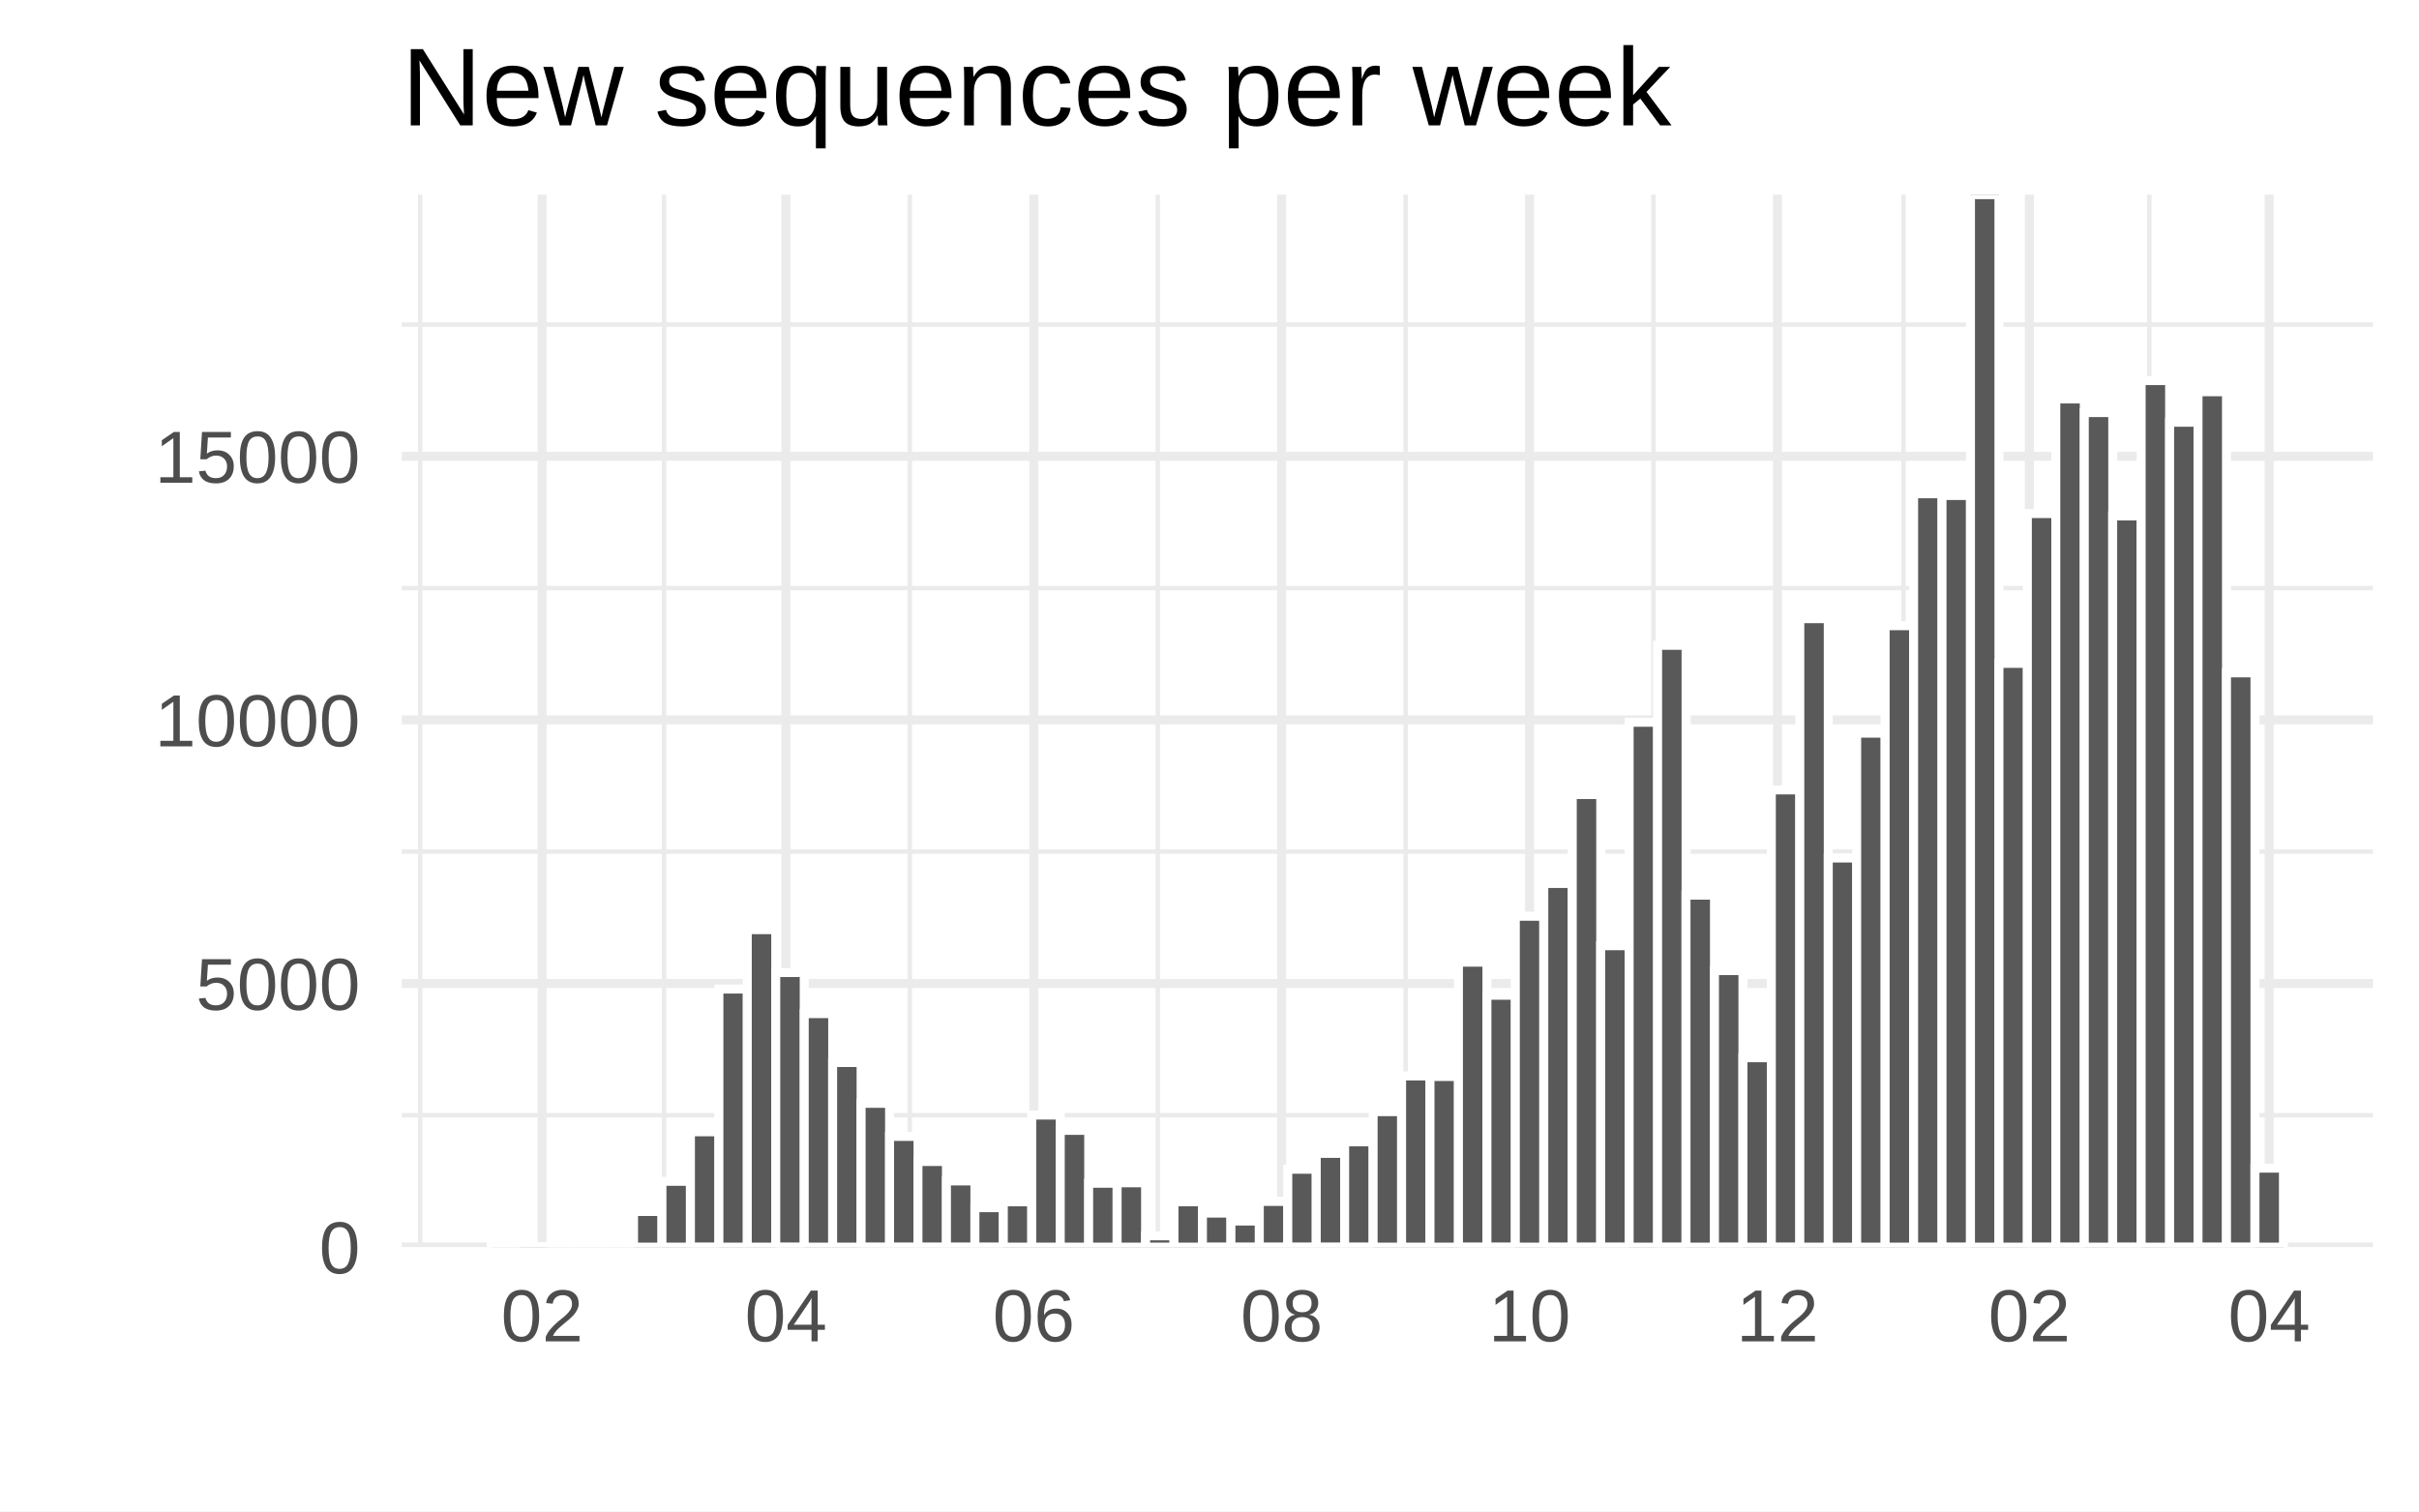
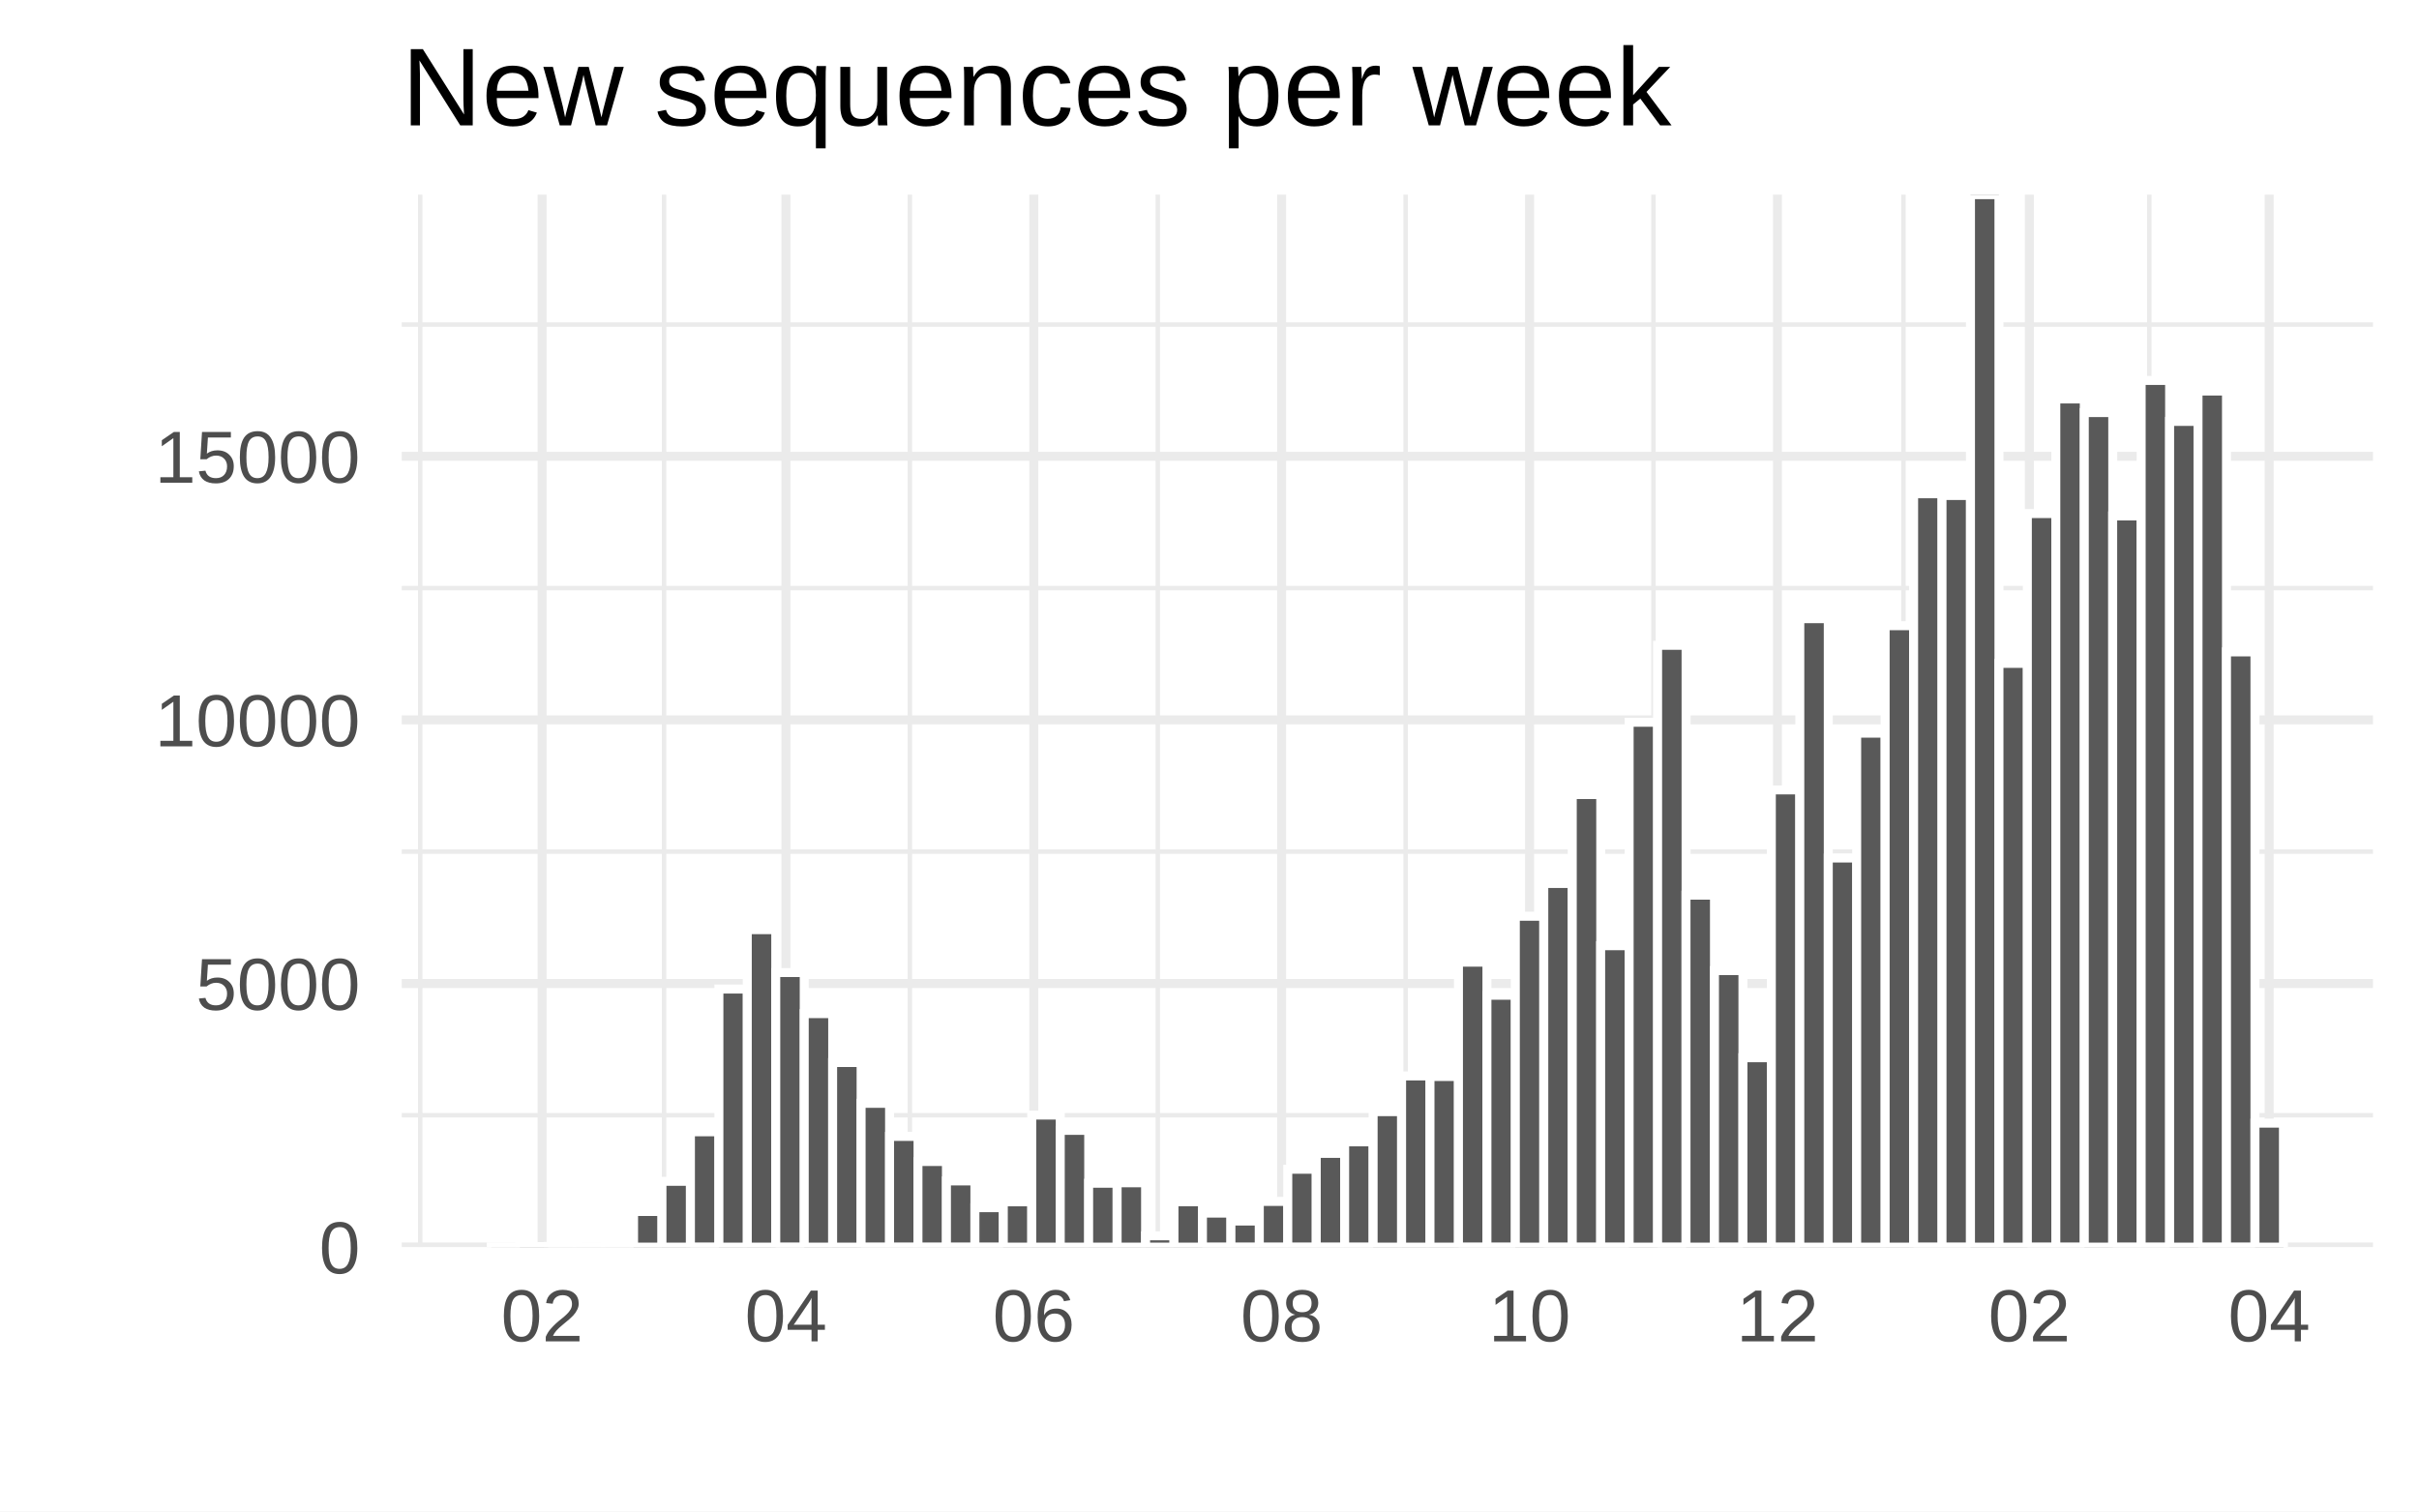
<svg xmlns="http://www.w3.org/2000/svg" class="svglite" width="288.00pt" height="180.00pt" viewBox="0 0 288.00 180.00">
  <defs>
    <style type="text/css">
    .svglite line, .svglite polyline, .svglite polygon, .svglite path, .svglite rect, .svglite circle {
      fill: none;
      stroke: #000000;
      stroke-linecap: round;
      stroke-linejoin: round;
      stroke-miterlimit: 10.00;
    }
  </style>
  </defs>
  <rect width="100%" height="100%" style="stroke: none; fill: #FFFFFF;" />
  <defs>
    <clipPath id="cpMC4wMHwyODguMDB8MC4wMHwxODAuMDA=">
      <rect x="0.00" y="0.00" width="288.00" height="180.00" />
    </clipPath>
  </defs>
  <g clip-path="url(#cpMC4wMHwyODguMDB8MC4wMHwxODAuMDA=)">
</g>
  <defs>
    <clipPath id="cpNDcuODN8MjgyLjUyfDIzLjE4fDE0OC41MA==">
      <rect x="47.83" y="23.18" width="234.69" height="125.33" />
    </clipPath>
  </defs>
  <g clip-path="url(#cpNDcuODN8MjgyLjUyfDIzLjE4fDE0OC41MA==)">
    <polyline points="47.83,132.81 282.52,132.81 " style="stroke-width: 0.53; stroke: #EBEBEB; stroke-linecap: butt;" />
    <polyline points="47.83,101.42 282.52,101.42 " style="stroke-width: 0.53; stroke: #EBEBEB; stroke-linecap: butt;" />
    <polyline points="47.83,70.04 282.52,70.04 " style="stroke-width: 0.53; stroke: #EBEBEB; stroke-linecap: butt;" />
    <polyline points="47.83,38.65 282.52,38.65 " style="stroke-width: 0.53; stroke: #EBEBEB; stroke-linecap: butt;" />
    <polyline points="50.03,148.50 50.03,23.18 " style="stroke-width: 0.53; stroke: #EBEBEB; stroke-linecap: butt;" />
    <polyline points="79.06,148.50 79.06,23.18 " style="stroke-width: 0.53; stroke: #EBEBEB; stroke-linecap: butt;" />
    <polyline points="108.33,148.50 108.33,23.18 " style="stroke-width: 0.53; stroke: #EBEBEB; stroke-linecap: butt;" />
    <polyline points="137.84,148.50 137.84,23.18 " style="stroke-width: 0.53; stroke: #EBEBEB; stroke-linecap: butt;" />
    <polyline points="167.35,148.50 167.35,23.18 " style="stroke-width: 0.53; stroke: #EBEBEB; stroke-linecap: butt;" />
    <polyline points="196.86,148.50 196.86,23.18 " style="stroke-width: 0.53; stroke: #EBEBEB; stroke-linecap: butt;" />
    <polyline points="226.62,148.50 226.62,23.18 " style="stroke-width: 0.53; stroke: #EBEBEB; stroke-linecap: butt;" />
    <polyline points="255.89,148.50 255.89,23.18 " style="stroke-width: 0.53; stroke: #EBEBEB; stroke-linecap: butt;" />
    <polyline points="47.83,148.50 282.52,148.50 " style="stroke-width: 1.07; stroke: #EBEBEB; stroke-linecap: butt;" />
    <polyline points="47.83,117.12 282.52,117.12 " style="stroke-width: 1.07; stroke: #EBEBEB; stroke-linecap: butt;" />
    <polyline points="47.83,85.73 282.52,85.73 " style="stroke-width: 1.07; stroke: #EBEBEB; stroke-linecap: butt;" />
    <polyline points="47.83,54.34 282.52,54.34 " style="stroke-width: 1.07; stroke: #EBEBEB; stroke-linecap: butt;" />
    <polyline points="64.54,148.50 64.54,23.18 " style="stroke-width: 1.07; stroke: #EBEBEB; stroke-linecap: butt;" />
    <polyline points="93.57,148.50 93.57,23.18 " style="stroke-width: 1.07; stroke: #EBEBEB; stroke-linecap: butt;" />
    <polyline points="123.08,148.50 123.08,23.18 " style="stroke-width: 1.07; stroke: #EBEBEB; stroke-linecap: butt;" />
    <polyline points="152.59,148.50 152.59,23.18 " style="stroke-width: 1.07; stroke: #EBEBEB; stroke-linecap: butt;" />
    <polyline points="182.11,148.50 182.11,23.18 " style="stroke-width: 1.07; stroke: #EBEBEB; stroke-linecap: butt;" />
    <polyline points="211.62,148.50 211.62,23.18 " style="stroke-width: 1.07; stroke: #EBEBEB; stroke-linecap: butt;" />
    <polyline points="241.61,148.50 241.61,23.18 " style="stroke-width: 1.07; stroke: #EBEBEB; stroke-linecap: butt;" />
    <polyline points="270.16,148.50 270.16,23.18 " style="stroke-width: 1.07; stroke: #EBEBEB; stroke-linecap: butt;" />
    <rect x="58.49" y="148.48" width="3.39" height="0.019" style="stroke-width: 1.07; stroke: #FFFFFF; stroke-linecap: square; stroke-linejoin: miter; fill: #595959;" />
    <rect x="61.88" y="148.45" width="3.39" height="0.056" style="stroke-width: 1.07; stroke: #FFFFFF; stroke-linecap: square; stroke-linejoin: miter; fill: #595959;" />
    <rect x="65.27" y="148.43" width="3.39" height="0.069" style="stroke-width: 1.07; stroke: #FFFFFF; stroke-linecap: square; stroke-linejoin: miter; fill: #595959;" />
    <rect x="68.65" y="148.46" width="3.39" height="0.044" style="stroke-width: 1.07; stroke: #FFFFFF; stroke-linecap: square; stroke-linejoin: miter; fill: #595959;" />
    <rect x="72.04" y="147.91" width="3.39" height="0.59" style="stroke-width: 1.07; stroke: #FFFFFF; stroke-linecap: square; stroke-linejoin: miter; fill: #595959;" />
    <rect x="75.43" y="144.27" width="3.39" height="4.24" style="stroke-width: 1.07; stroke: #FFFFFF; stroke-linecap: square; stroke-linejoin: miter; fill: #595959;" />
    <rect x="78.81" y="140.68" width="3.39" height="7.83" style="stroke-width: 1.07; stroke: #FFFFFF; stroke-linecap: square; stroke-linejoin: miter; fill: #595959;" />
    <rect x="82.20" y="134.78" width="3.39" height="13.72" style="stroke-width: 1.07; stroke: #FFFFFF; stroke-linecap: square; stroke-linejoin: miter; fill: #595959;" />
    <rect x="85.59" y="117.78" width="3.39" height="30.73" style="stroke-width: 1.07; stroke: #FFFFFF; stroke-linecap: square; stroke-linejoin: miter; fill: #595959;" />
    <rect x="88.97" y="110.71" width="3.39" height="37.80" style="stroke-width: 1.07; stroke: #FFFFFF; stroke-linecap: square; stroke-linejoin: miter; fill: #595959;" />
    <rect x="92.36" y="115.82" width="3.39" height="32.68" style="stroke-width: 1.07; stroke: #FFFFFF; stroke-linecap: square; stroke-linejoin: miter; fill: #595959;" />
    <rect x="95.75" y="120.71" width="3.39" height="27.80" style="stroke-width: 1.07; stroke: #FFFFFF; stroke-linecap: square; stroke-linejoin: miter; fill: #595959;" />
    <rect x="99.13" y="126.53" width="3.39" height="21.98" style="stroke-width: 1.07; stroke: #FFFFFF; stroke-linecap: square; stroke-linejoin: miter; fill: #595959;" />
    <rect x="102.52" y="131.39" width="3.39" height="17.11" style="stroke-width: 1.07; stroke: #FFFFFF; stroke-linecap: square; stroke-linejoin: miter; fill: #595959;" />
    <rect x="105.91" y="135.33" width="3.39" height="13.17" style="stroke-width: 1.07; stroke: #FFFFFF; stroke-linecap: square; stroke-linejoin: miter; fill: #595959;" />
    <rect x="109.29" y="138.32" width="3.39" height="10.18" style="stroke-width: 1.07; stroke: #FFFFFF; stroke-linecap: square; stroke-linejoin: miter; fill: #595959;" />
    <rect x="112.68" y="140.63" width="3.39" height="7.87" style="stroke-width: 1.07; stroke: #FFFFFF; stroke-linecap: square; stroke-linejoin: miter; fill: #595959;" />
    <rect x="116.07" y="143.82" width="3.39" height="4.68" style="stroke-width: 1.07; stroke: #FFFFFF; stroke-linecap: square; stroke-linejoin: miter; fill: #595959;" />
    <rect x="119.45" y="143.12" width="3.39" height="5.39" style="stroke-width: 1.07; stroke: #FFFFFF; stroke-linecap: square; stroke-linejoin: miter; fill: #595959;" />
    <rect x="122.84" y="132.79" width="3.39" height="15.72" style="stroke-width: 1.07; stroke: #FFFFFF; stroke-linecap: square; stroke-linejoin: miter; fill: #595959;" />
    <rect x="126.23" y="134.61" width="3.39" height="13.90" style="stroke-width: 1.07; stroke: #FFFFFF; stroke-linecap: square; stroke-linejoin: miter; fill: #595959;" />
    <rect x="129.61" y="140.91" width="3.39" height="7.60" style="stroke-width: 1.07; stroke: #FFFFFF; stroke-linecap: square; stroke-linejoin: miter; fill: #595959;" />
    <rect x="133.00" y="140.85" width="3.39" height="7.66" style="stroke-width: 1.07; stroke: #FFFFFF; stroke-linecap: square; stroke-linejoin: miter; fill: #595959;" />
    <rect x="136.39" y="147.17" width="3.39" height="1.34" style="stroke-width: 1.07; stroke: #FFFFFF; stroke-linecap: square; stroke-linejoin: miter; fill: #595959;" />
    <rect x="139.77" y="143.11" width="3.39" height="5.40" style="stroke-width: 1.07; stroke: #FFFFFF; stroke-linecap: square; stroke-linejoin: miter; fill: #595959;" />
    <rect x="143.16" y="144.46" width="3.39" height="4.04" style="stroke-width: 1.07; stroke: #FFFFFF; stroke-linecap: square; stroke-linejoin: miter; fill: #595959;" />
    <rect x="146.55" y="145.41" width="3.39" height="3.09" style="stroke-width: 1.07; stroke: #FFFFFF; stroke-linecap: square; stroke-linejoin: miter; fill: #595959;" />
    <rect x="149.93" y="143.07" width="3.39" height="5.43" style="stroke-width: 1.07; stroke: #FFFFFF; stroke-linecap: square; stroke-linejoin: miter; fill: #595959;" />
    <rect x="153.32" y="139.24" width="3.39" height="9.26" style="stroke-width: 1.07; stroke: #FFFFFF; stroke-linecap: square; stroke-linejoin: miter; fill: #595959;" />
    <rect x="156.71" y="137.35" width="3.39" height="11.15" style="stroke-width: 1.07; stroke: #FFFFFF; stroke-linecap: square; stroke-linejoin: miter; fill: #595959;" />
    <rect x="160.09" y="135.98" width="3.39" height="12.52" style="stroke-width: 1.07; stroke: #FFFFFF; stroke-linecap: square; stroke-linejoin: miter; fill: #595959;" />
    <rect x="163.48" y="132.38" width="3.39" height="16.13" style="stroke-width: 1.07; stroke: #FFFFFF; stroke-linecap: square; stroke-linejoin: miter; fill: #595959;" />
    <rect x="166.87" y="128.13" width="3.39" height="20.38" style="stroke-width: 1.07; stroke: #FFFFFF; stroke-linecap: square; stroke-linejoin: miter; fill: #595959;" />
    <rect x="170.25" y="128.20" width="3.39" height="20.31" style="stroke-width: 1.07; stroke: #FFFFFF; stroke-linecap: square; stroke-linejoin: miter; fill: #595959;" />
    <rect x="173.64" y="114.58" width="3.39" height="33.92" style="stroke-width: 1.07; stroke: #FFFFFF; stroke-linecap: square; stroke-linejoin: miter; fill: #595959;" />
    <rect x="177.03" y="118.52" width="3.39" height="29.98" style="stroke-width: 1.07; stroke: #FFFFFF; stroke-linecap: square; stroke-linejoin: miter; fill: #595959;" />
    <rect x="180.41" y="109.11" width="3.39" height="39.40" style="stroke-width: 1.07; stroke: #FFFFFF; stroke-linecap: square; stroke-linejoin: miter; fill: #595959;" />
    <rect x="183.80" y="105.21" width="3.39" height="43.29" style="stroke-width: 1.07; stroke: #FFFFFF; stroke-linecap: square; stroke-linejoin: miter; fill: #595959;" />
    <rect x="187.19" y="94.62" width="3.39" height="53.88" style="stroke-width: 1.07; stroke: #FFFFFF; stroke-linecap: square; stroke-linejoin: miter; fill: #595959;" />
    <rect x="190.57" y="112.62" width="3.39" height="35.88" style="stroke-width: 1.07; stroke: #FFFFFF; stroke-linecap: square; stroke-linejoin: miter; fill: #595959;" />
    <rect x="193.96" y="86.01" width="3.39" height="62.50" style="stroke-width: 1.07; stroke: #FFFFFF; stroke-linecap: square; stroke-linejoin: miter; fill: #595959;" />
    <rect x="197.35" y="76.85" width="3.39" height="71.65" style="stroke-width: 1.07; stroke: #FFFFFF; stroke-linecap: square; stroke-linejoin: miter; fill: #595959;" />
    <rect x="200.73" y="106.60" width="3.39" height="41.91" style="stroke-width: 1.07; stroke: #FFFFFF; stroke-linecap: square; stroke-linejoin: miter; fill: #595959;" />
    <rect x="204.12" y="115.59" width="3.39" height="32.91" style="stroke-width: 1.07; stroke: #FFFFFF; stroke-linecap: square; stroke-linejoin: miter; fill: #595959;" />
    <rect x="207.51" y="125.96" width="3.39" height="22.55" style="stroke-width: 1.07; stroke: #FFFFFF; stroke-linecap: square; stroke-linejoin: miter; fill: #595959;" />
    <rect x="210.89" y="94.07" width="3.39" height="54.43" style="stroke-width: 1.07; stroke: #FFFFFF; stroke-linecap: square; stroke-linejoin: miter; fill: #595959;" />
    <rect x="214.28" y="73.68" width="3.39" height="74.83" style="stroke-width: 1.07; stroke: #FFFFFF; stroke-linecap: square; stroke-linejoin: miter; fill: #595959;" />
    <rect x="217.67" y="102.18" width="3.39" height="46.33" style="stroke-width: 1.07; stroke: #FFFFFF; stroke-linecap: square; stroke-linejoin: miter; fill: #595959;" />
    <rect x="221.05" y="87.31" width="3.39" height="61.20" style="stroke-width: 1.07; stroke: #FFFFFF; stroke-linecap: square; stroke-linejoin: miter; fill: #595959;" />
    <rect x="224.44" y="74.51" width="3.39" height="74.00" style="stroke-width: 1.07; stroke: #FFFFFF; stroke-linecap: square; stroke-linejoin: miter; fill: #595959;" />
    <rect x="227.83" y="58.80" width="3.39" height="89.70" style="stroke-width: 1.07; stroke: #FFFFFF; stroke-linecap: square; stroke-linejoin: miter; fill: #595959;" />
    <rect x="231.21" y="59.01" width="3.39" height="89.49" style="stroke-width: 1.07; stroke: #FFFFFF; stroke-linecap: square; stroke-linejoin: miter; fill: #595959;" />
    <rect x="234.60" y="23.18" width="3.39" height="125.33" style="stroke-width: 1.07; stroke: #FFFFFF; stroke-linecap: square; stroke-linejoin: miter; fill: #595959;" />
    <rect x="237.99" y="79.00" width="3.39" height="69.51" style="stroke-width: 1.07; stroke: #FFFFFF; stroke-linecap: square; stroke-linejoin: miter; fill: #595959;" />
    <rect x="241.37" y="61.16" width="3.39" height="87.34" style="stroke-width: 1.07; stroke: #FFFFFF; stroke-linecap: square; stroke-linejoin: miter; fill: #595959;" />
    <rect x="244.76" y="47.51" width="3.39" height="100.99" style="stroke-width: 1.07; stroke: #FFFFFF; stroke-linecap: square; stroke-linejoin: miter; fill: #595959;" />
    <rect x="248.15" y="49.13" width="3.39" height="99.38" style="stroke-width: 1.07; stroke: #FFFFFF; stroke-linecap: square; stroke-linejoin: miter; fill: #595959;" />
    <rect x="251.53" y="61.44" width="3.39" height="87.06" style="stroke-width: 1.07; stroke: #FFFFFF; stroke-linecap: square; stroke-linejoin: miter; fill: #595959;" />
-     <rect x="254.92" y="45.32" width="3.39" height="103.19" style="stroke-width: 1.07; stroke: #FFFFFF; stroke-linecap: square; stroke-linejoin: miter; fill: #595959;" />
-     <rect x="258.31" y="50.28" width="3.39" height="98.22" style="stroke-width: 1.07; stroke: #FFFFFF; stroke-linecap: square; stroke-linejoin: miter; fill: #595959;" />
-     <rect x="261.69" y="46.65" width="3.39" height="101.85" style="stroke-width: 1.07; stroke: #FFFFFF; stroke-linecap: square; stroke-linejoin: miter; fill: #595959;" />
-     <rect x="265.08" y="80.13" width="3.39" height="68.37" style="stroke-width: 1.07; stroke: #FFFFFF; stroke-linecap: square; stroke-linejoin: miter; fill: #595959;" />
-     <rect x="268.47" y="139.11" width="3.39" height="9.40" style="stroke-width: 1.07; stroke: #FFFFFF; stroke-linecap: square; stroke-linejoin: miter; fill: #595959;" />
+     <rect x="254.92" y="45.31" width="3.39" height="103.19" style="stroke-width: 1.07; stroke: #FFFFFF; stroke-linecap: square; stroke-linejoin: miter; fill: #595959;" />
+     <rect x="258.31" y="50.18" width="3.39" height="98.33" style="stroke-width: 1.07; stroke: #FFFFFF; stroke-linecap: square; stroke-linejoin: miter; fill: #595959;" />
+     <rect x="261.69" y="46.57" width="3.39" height="101.93" style="stroke-width: 1.07; stroke: #FFFFFF; stroke-linecap: square; stroke-linejoin: miter; fill: #595959;" />
+     <rect x="265.08" y="77.63" width="3.39" height="70.87" style="stroke-width: 1.07; stroke: #FFFFFF; stroke-linecap: square; stroke-linejoin: miter; fill: #595959;" />
+     <rect x="268.47" y="133.75" width="3.39" height="14.76" style="stroke-width: 1.07; stroke: #FFFFFF; stroke-linecap: square; stroke-linejoin: miter; fill: #595959;" />
  </g>
  <g clip-path="url(#cpMC4wMHwyODguMDB8MC4wMHwxODAuMDA=)">
    <text x="42.89" y="151.65" text-anchor="end" style="font-size: 8.80px; fill: #4D4D4D; font-family: Arial;" textLength="4.90px" lengthAdjust="spacingAndGlyphs">0</text>
    <text x="42.89" y="120.27" text-anchor="end" style="font-size: 8.80px; fill: #4D4D4D; font-family: Arial;" textLength="19.58px" lengthAdjust="spacingAndGlyphs">5000</text>
    <text x="42.89" y="88.88" text-anchor="end" style="font-size: 8.80px; fill: #4D4D4D; font-family: Arial;" textLength="24.48px" lengthAdjust="spacingAndGlyphs">10000</text>
    <text x="42.89" y="57.49" text-anchor="end" style="font-size: 8.80px; fill: #4D4D4D; font-family: Arial;" textLength="24.48px" lengthAdjust="spacingAndGlyphs">15000</text>
    <text x="64.54" y="159.74" text-anchor="middle" style="font-size: 8.80px; fill: #4D4D4D; font-family: Arial;" textLength="9.79px" lengthAdjust="spacingAndGlyphs">02</text>
    <text x="93.57" y="159.74" text-anchor="middle" style="font-size: 8.80px; fill: #4D4D4D; font-family: Arial;" textLength="9.79px" lengthAdjust="spacingAndGlyphs">04</text>
    <text x="123.08" y="159.74" text-anchor="middle" style="font-size: 8.80px; fill: #4D4D4D; font-family: Arial;" textLength="9.79px" lengthAdjust="spacingAndGlyphs">06</text>
    <text x="152.59" y="159.74" text-anchor="middle" style="font-size: 8.80px; fill: #4D4D4D; font-family: Arial;" textLength="9.79px" lengthAdjust="spacingAndGlyphs">08</text>
    <text x="182.11" y="159.74" text-anchor="middle" style="font-size: 8.80px; fill: #4D4D4D; font-family: Arial;" textLength="9.79px" lengthAdjust="spacingAndGlyphs">10</text>
    <text x="211.62" y="159.74" text-anchor="middle" style="font-size: 8.80px; fill: #4D4D4D; font-family: Arial;" textLength="9.79px" lengthAdjust="spacingAndGlyphs">12</text>
    <text x="241.61" y="159.74" text-anchor="middle" style="font-size: 8.80px; fill: #4D4D4D; font-family: Arial;" textLength="9.79px" lengthAdjust="spacingAndGlyphs">02</text>
    <text x="270.16" y="159.74" text-anchor="middle" style="font-size: 8.80px; fill: #4D4D4D; font-family: Arial;" textLength="9.79px" lengthAdjust="spacingAndGlyphs">04</text>
    <text x="47.83" y="14.93" style="font-size: 13.20px; font-family: Arial;" textLength="151.05px" lengthAdjust="spacingAndGlyphs">New sequences per week</text>
  </g>
</svg>
